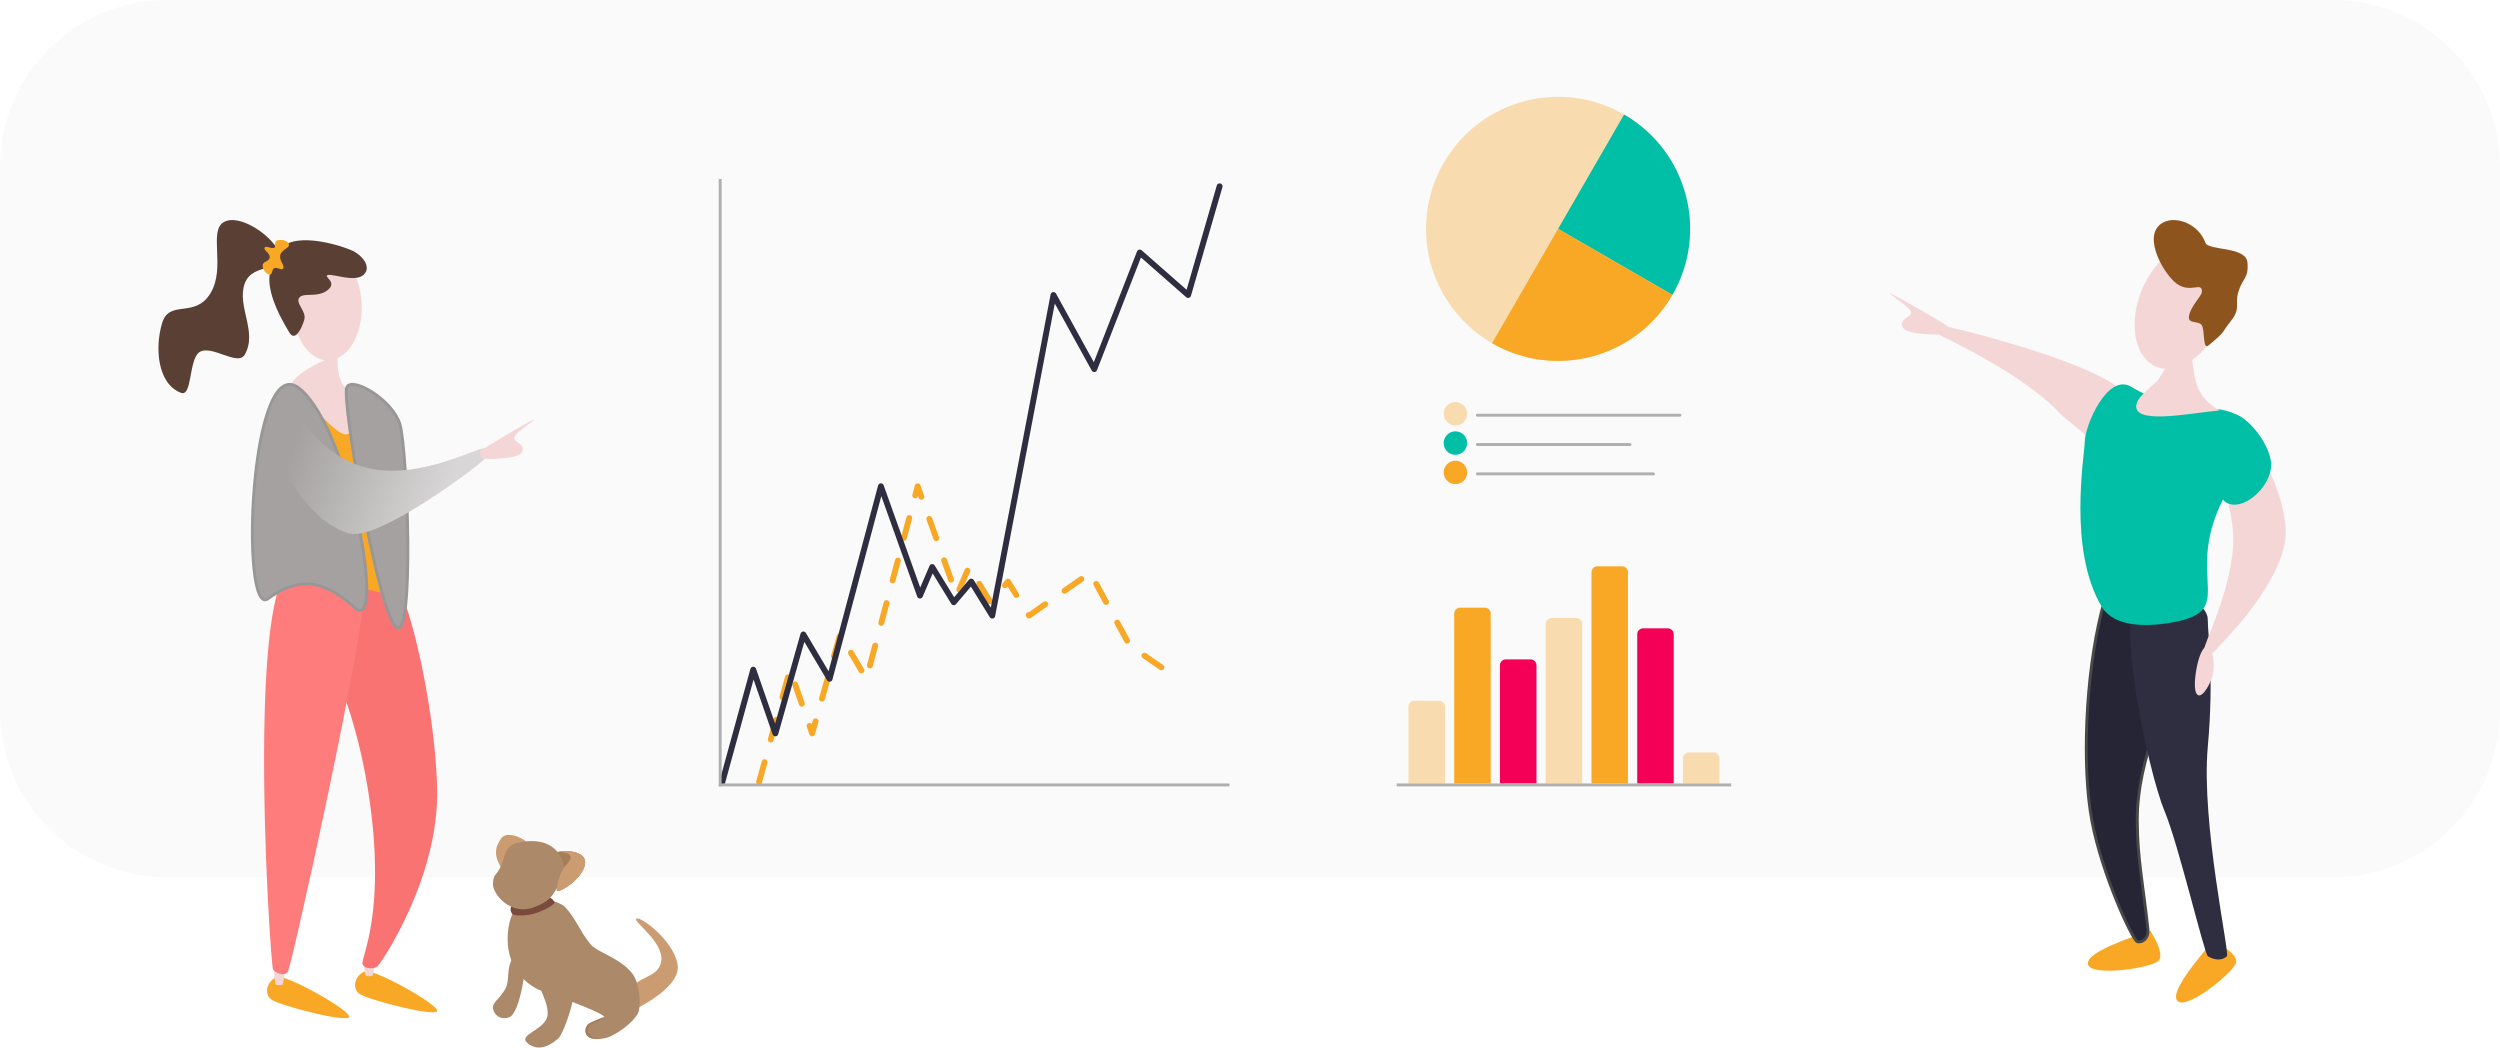
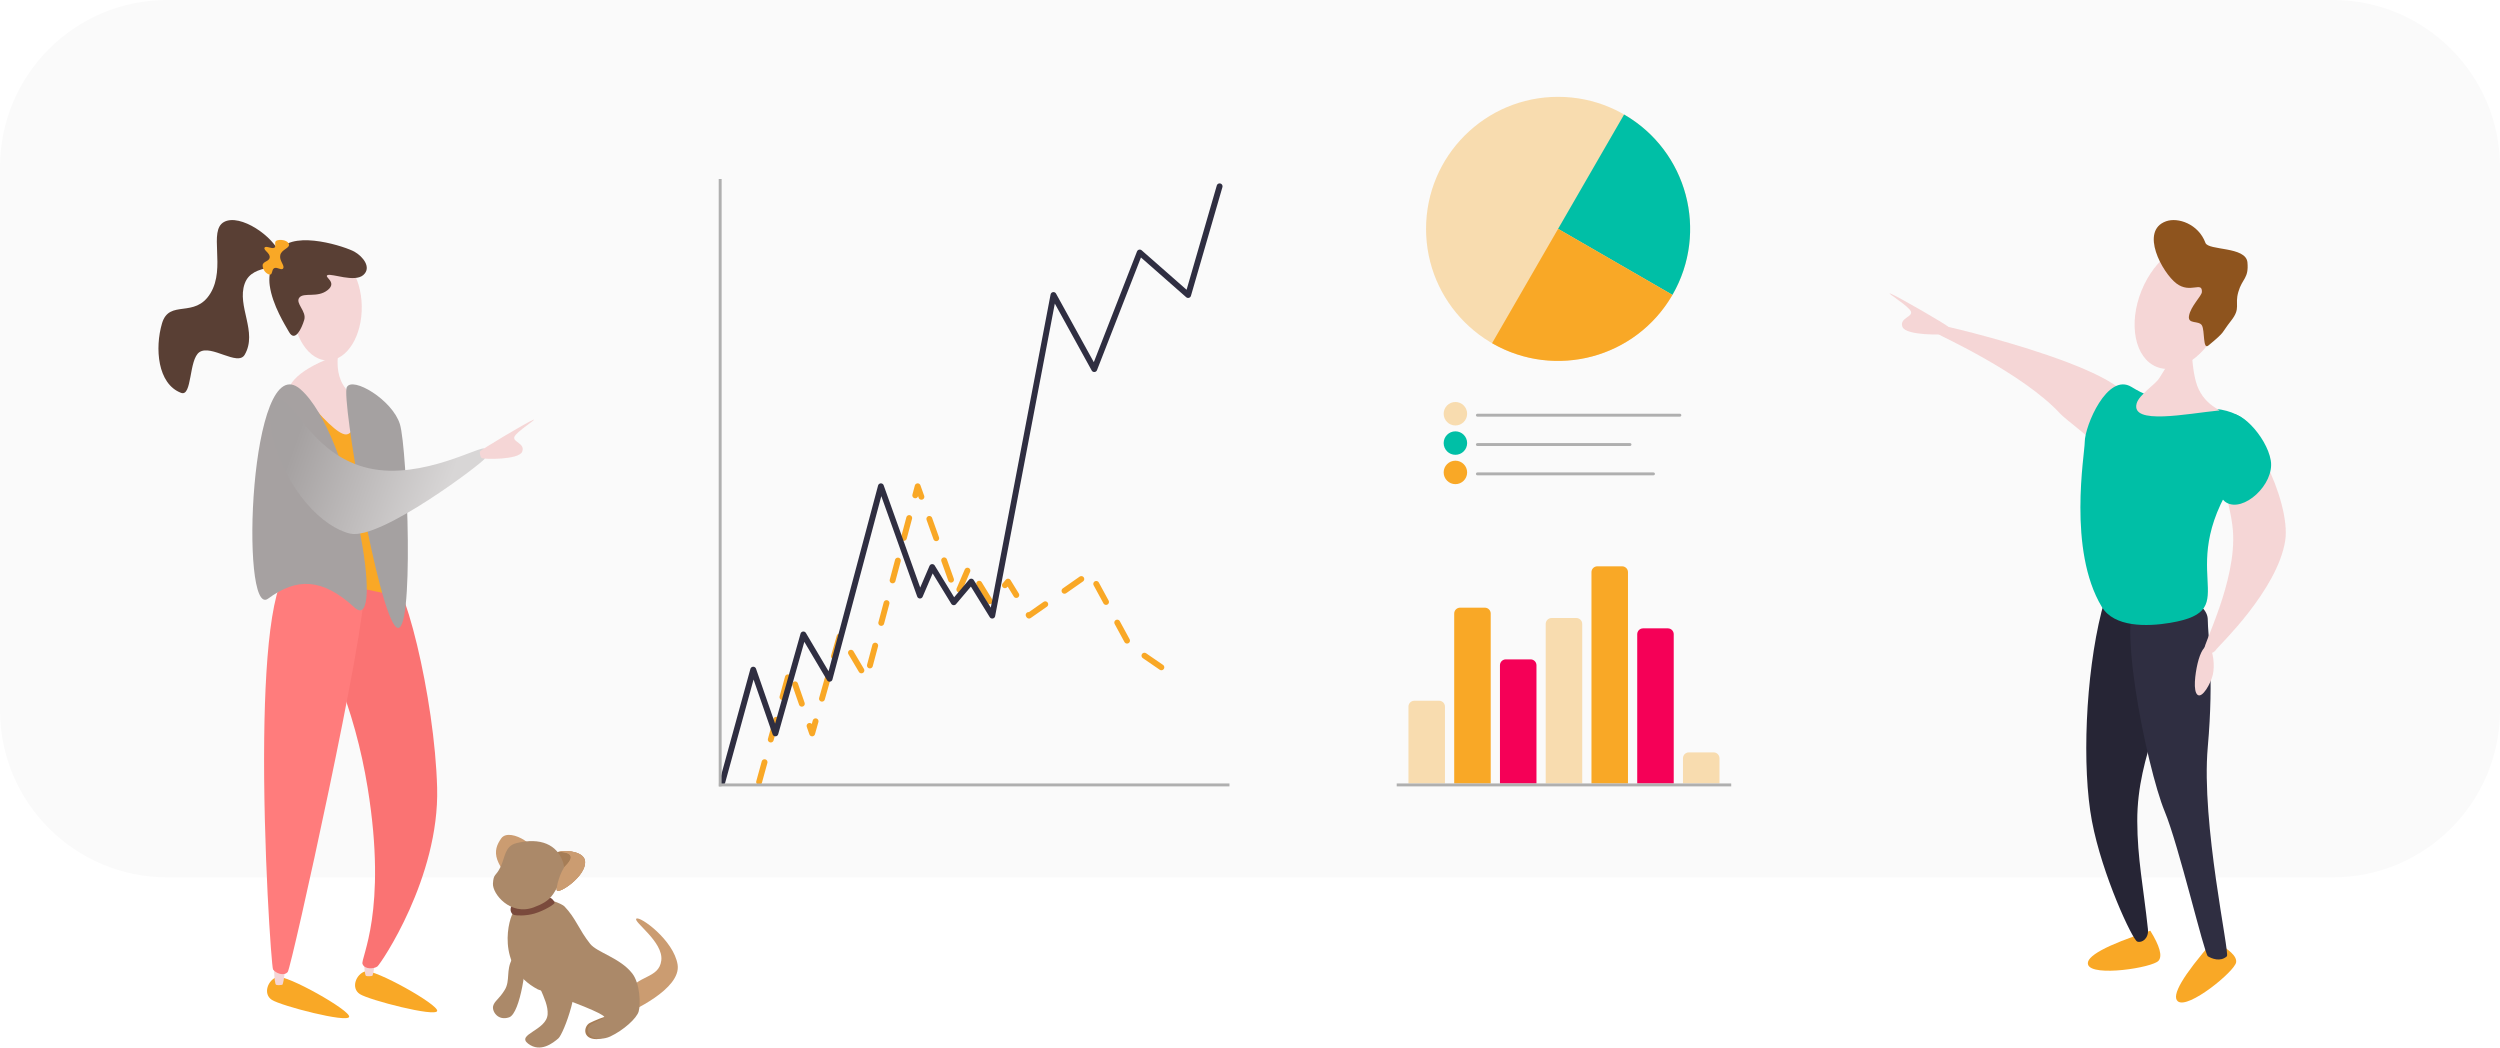
<svg xmlns="http://www.w3.org/2000/svg" width="852px" height="357px" viewBox="0 0 852 357" version="1.1">
  <defs>
    <linearGradient x1="81.82%" y1="69.576%" x2="6.938%" y2="52.723%" id="linearGradient-1">
      <stop stop-color="#D8D6D6" offset="0%" />
      <stop stop-color="#A5A1A1" offset="100%" />
    </linearGradient>
  </defs>
  <g id="Page-1" stroke="none" stroke-width="1" fill="none" fill-rule="evenodd">
    <g id="informa-covid" transform="translate(-303, -405)">
      <g id="Group-3" transform="translate(303, 405)">
        <rect id="Rectangle" fill="#FAFAFA" fill-rule="nonzero" x="0" y="0" width="852" height="299" rx="57" />
        <g id="Group" transform="translate(54, 75)" fill-rule="nonzero">
          <path d="M40.462,257.955 C37.335,258.878 35.479,263.68 38.634,265.743 C41.79,267.806 64.482,273.696 64.991,271.528 C65.5,269.36 43.59,257.031 40.462,257.955 Z" id="Path-73" fill="#F9A826" />
          <path d="M39.377,255 L43.182,255 C42.81,258.693 42.47,260.571 42.161,260.632 C41.697,260.725 40.676,260.817 40.119,260.632 C39.748,260.509 39.5,258.632 39.377,255 Z" id="Path-74" fill="#F5D6D6" />
          <path d="M70.462,256.039 C67.335,256.956 65.479,261.729 68.634,263.78 C71.79,265.831 94.482,271.686 94.991,269.531 C95.5,267.375 73.59,255.121 70.462,256.039 Z" id="Path-73-Copy" fill="#F9A826" />
          <path d="M70.026,252 L73.831,252 C73.46,255.671 73.12,257.538 72.81,257.599 C72.346,257.691 71.325,257.782 70.769,257.599 C70.397,257.476 70.15,255.61 70.026,252 Z" id="Path-74-Copy" fill="#F5D6D6" />
          <g id="pantaloni" transform="translate(42, 119)" fill="#FA7373">
            <path d="M-7.33189887e-14,1.482 C19.286,0.494 31.018,1.05332653e-14 35.194,1.05332653e-14 C41.459,1.05332653e-14 52.157,43.873 52.976,74.492 C53.794,105.11 33.72,134.53 32.615,135.364 C31.509,136.198 28.284,136.476 27.547,134.53 C26.81,132.584 36.143,116.663 29.298,74.492 C24.961,47.772 15.195,23.436 -7.33189887e-14,1.482 Z" id="Path-58" />
          </g>
          <path d="M47.437,117.336 C57.189,117.336 68.288,114.362 69.94,126.109 C71.407,136.529 45.341,254.659 44.066,256.229 C42.79,257.799 39.966,256.691 39.055,255.398 C38.557,254.692 35.618,213.641 36.042,176.489 C36.394,145.561 39.076,117.336 47.437,117.336 Z" id="Path-58-Copy" fill="#FF7C7C" />
          <path d="M61.183,46 C48.355,50.594 42.71,55.776 44.247,61.547 C45.783,67.317 52.131,72.468 63.289,77 L74,64.991 C70.926,63.654 67.875,61.513 64.845,58.568 C61.816,55.622 60.595,51.433 61.183,46 Z" id="collo" fill="#F5D6D6" />
          <path d="M48,58 C56.088,68.04 61.389,73.06 63.903,73.06 C66.416,73.06 68.377,68.04 69.786,58 L81,128 L50.942,121.772 L48,58 Z" id="maglia" fill="#F9A826" />
-           <path d="M48.407,57.665 C31.017,42.496 27.657,136.17 37.349,129.027 C47.041,121.884 55.77,121.884 66.768,131.996 C77.766,142.109 65.798,72.833 48.407,57.665 Z" id="Path-56" stroke="#979797" fill="#A6A1A1" />
-           <path d="M81.073,138.751 C74.824,133.974 62.305,60.775 64.191,56.969 C66.078,53.163 79.752,61.239 82.299,69.593 C84.845,77.948 87.321,143.529 81.073,138.751 Z" id="Path-57" stroke="#979797" fill="#A5A1A1" />
+           <path d="M48.407,57.665 C31.017,42.496 27.657,136.17 37.349,129.027 C47.041,121.884 55.77,121.884 66.768,131.996 C77.766,142.109 65.798,72.833 48.407,57.665 Z" id="Path-56" fill="#A6A1A1" />
+           <path d="M81.073,138.751 C74.824,133.974 62.305,60.775 64.191,56.969 C66.078,53.163 79.752,61.239 82.299,69.593 C84.845,77.948 87.321,143.529 81.073,138.751 Z" id="Path-57" fill="#A5A1A1" />
          <path d="M41.97,61.201 C37.336,59.527 37.625,68.735 38.566,72.614 C43.404,92.567 56.324,104.807 65.344,106.854 C75.695,109.202 110.711,82.543 111.171,81.337 C111.631,80.13 111.631,79.759 111.171,77.996 C110.711,76.233 89.92,88.72 71.694,84.584 C53.467,80.449 46.605,62.876 41.97,61.201 Z" id="Path-55" fill="url(#linearGradient-1)" />
          <path d="M109.515,78.924 C109.515,78.46 125.973,68.687 127.735,68.068 C129.498,67.448 121.91,72.139 121.294,73.913 C120.677,75.688 125.067,76.048 123.962,78.924 C122.858,81.8 110.895,81.522 110.251,81.151 C109.607,80.78 109.515,79.388 109.515,78.924 Z" id="Path-64" fill="#F5D6D6" />
          <ellipse id="Oval" fill="#F5D6D6" transform="translate(57.50687, 29.50884) rotate(-1) translate(-57.50687, -29.50884) " cx="57.507" cy="29.509" rx="11.783" ry="18.345" />
          <path d="M66.827,10.798 C69.677,12.425 72.757,16.181 69.793,18.751 C66.829,21.321 59.108,18.137 57.653,18.751 C56.197,19.365 61.12,21.108 57.653,23.871 C54.185,26.634 49.512,24.524 48.015,26.43 C46.517,28.337 50.572,31.064 49.683,34.018 C48.794,36.973 46.532,41.789 44.493,38.132 C43.3,35.993 38.826,29.036 37.913,22.225 C37.266,17.395 39.328,12.575 41.527,9.883 C46.828,3.397 63.977,9.171 66.827,10.798 Z" id="Path-61" fill="#593F34" />
          <path d="M41.527,11.895 C39.421,5.605 27.792,-2.34 22.344,0.65 C16.896,3.641 23.066,16.208 17.71,24.968 C12.354,33.727 3.694,26.805 1.214,35.207 C-1.265,43.608 -0.343,55.83 7.702,58.885 C11.561,60.35 10.275,47.432 14.003,44.989 C18.046,42.339 27.037,49.936 29.387,45.903 C33.906,38.15 26.636,29.383 29.387,21.677 C32.138,13.97 43.634,18.185 41.527,11.895 Z" id="Path-62" fill="#593F34" />
          <path d="M40.601,6.867 C42.207,6.514 44.262,7.075 44.493,8.329 C44.724,9.584 41.985,10.002 41.527,11.895 C41.069,13.788 43.016,15.344 42.547,16.374 C42.078,17.405 40.521,15.895 39.489,16.374 C38.457,16.853 38.984,18.835 37.821,18.568 C36.657,18.301 35.481,16.895 35.504,15.46 C35.526,14.026 37.754,14.197 37.913,12.717 C38.072,11.238 35.743,10.282 36.152,9.426 C36.562,8.571 38.591,9.943 39.489,9.426 C40.387,8.91 38.994,7.219 40.601,6.867 Z" id="Path-63" fill="#F9A826" />
        </g>
        <path d="M497.593,207.095 L506.036,207.095 C507.14,207.095 508.036,207.991 508.036,209.095 L508.036,267 L508.036,267 L495.593,267 L495.593,209.095 C495.593,207.991 496.488,207.095 497.593,207.095 Z" id="Rectangle" fill="#F9A826" fill-rule="nonzero" />
        <path d="M513.186,224.714 L521.629,224.714 C522.733,224.714 523.629,225.61 523.629,226.714 L523.629,267 L523.629,267 L511.186,267 L511.186,226.714 C511.186,225.61 512.081,224.714 513.186,224.714 Z" id="Rectangle-Copy" fill="#F50057" fill-rule="nonzero" />
        <path d="M528.779,210.619 L537.221,210.619 C538.326,210.619 539.221,211.514 539.221,212.619 L539.221,267 L539.221,267 L526.779,267 L526.779,212.619 C526.779,211.514 527.674,210.619 528.779,210.619 Z" id="Rectangle-Copy-2" fill="#F8DCAF" fill-rule="nonzero" />
        <path d="M482,238.81 L490.443,238.81 C491.547,238.81 492.443,239.705 492.443,240.81 L492.443,267 L492.443,267 L480,267 L480,240.81 C480,239.705 480.895,238.81 482,238.81 Z" id="Rectangle-Copy-6" fill="#F8DCAF" fill-rule="nonzero" />
        <path d="M544.371,193 L552.814,193 C553.919,193 554.814,193.895 554.814,195 L554.814,267 L554.814,267 L542.371,267 L542.371,195 C542.371,193.895 543.267,193 544.371,193 Z" id="Rectangle-Copy-5" fill="#F9A826" fill-rule="nonzero" />
        <path d="M559.964,214.143 L568.407,214.143 C569.512,214.143 570.407,215.038 570.407,216.143 L570.407,267 L570.407,267 L557.964,267 L557.964,216.143 C557.964,215.038 558.86,214.143 559.964,214.143 Z" id="Rectangle-Copy-4" fill="#F50057" fill-rule="nonzero" />
        <path d="M258.702,266.5 L269.231,228.218 L276.781,249.945 L286.317,216.216 L295.258,231.322 L312.741,165.724 L326.053,202.972 L330.225,193.246 L337.576,205.248 L343.536,198.213 L350.688,209.801 L371.543,195.214 L385,220 L401,231" id="Path-49" stroke="#F9A826" stroke-width="2" stroke-linecap="round" stroke-linejoin="round" stroke-dasharray="7,8" />
        <polyline id="Path-49-Copy" stroke="#2F2E41" stroke-width="2" stroke-linecap="round" stroke-linejoin="round" points="246.172 266.5 256.702 228.218 264.251 249.945 273.788 216.216 282.728 231.322 300.212 165.724 313.523 202.972 317.695 193.246 325.046 205.248 331.006 198.213 338.159 209.801 359.019 100.541 372.927 125.786 388.423 86.056 404.913 100.541 415.642 63.5" />
        <path d="M575.557,256.411 L584,256.411 C585.105,256.411 586,257.306 586,258.411 L586,266.982 L586,266.982 L573.557,266.982 L573.557,258.411 C573.557,257.306 574.453,256.411 575.557,256.411 Z" id="Rectangle-Copy-3" fill="#F8DCAF" fill-rule="nonzero" />
        <polygon id="Line-Copy-Copy" fill="#AFAFAF" fill-rule="nonzero" points="590 268 476 268 476 267 590 267" />
        <polygon id="Line-Copy-Copy-2" fill="#AFAFAF" fill-rule="nonzero" points="419 268 245 268 245 267 419 267" />
        <polygon id="Line-Copy-Copy-3" fill="#AFAFAF" fill-rule="nonzero" points="245.932 267.988 244.932 268 244.932 61.012 245.932 61" />
        <circle id="Oval" fill="#F8DCAF" fill-rule="nonzero" cx="496" cy="141" r="4" />
        <path d="M572.488,141 C572.771,141 573,141.224 573,141.5 C573,141.768 572.783,141.987 572.512,141.999 L572.488,142 L503.512,142 C503.229,142 503,141.776 503,141.5 C503,141.232 503.217,141.013 503.488,141.001 L503.512,141 L572.488,141 Z" id="Line-4" fill="#AFAFAF" fill-rule="nonzero" />
        <circle id="Oval-Copy-4" fill="#00BFA6" fill-rule="nonzero" cx="496" cy="151" r="4" />
        <path d="M555.489,151 C555.771,151 556,151.224 556,151.5 C556,151.768 555.784,151.987 555.513,151.999 L555.489,152 L503.511,152 C503.229,152 503,151.776 503,151.5 C503,151.232 503.216,151.013 503.487,151.001 L503.511,151 L555.489,151 Z" id="Line-4-Copy" fill="#AFAFAF" fill-rule="nonzero" />
        <circle id="Oval-Copy-6" fill="#F9A826" fill-rule="nonzero" cx="496" cy="161" r="4" />
        <path d="M563.481,161 C563.767,161 564,161.224 564,161.5 C564,161.768 563.781,161.987 563.505,161.999 L563.481,162 L503.519,162 C503.233,162 503,161.776 503,161.5 C503,161.232 503.219,161.013 503.495,161.001 L503.519,161 L563.481,161 Z" id="Line-4-Copy-2" fill="#AFAFAF" fill-rule="nonzero" />
        <g id="Group-2" transform="translate(644, 75)" fill-rule="nonzero">
          <path d="M111.987,246.303 C116.918,250.06 119.053,252.917 118.39,254.873 C117.396,257.808 99.443,267.91 96.524,264.509 C94.578,262.241 99.732,256.172 111.987,246.303 Z" id="Path-75-Copy" fill="#F9A826" transform="translate(107.3161, 255.7515) rotate(-10) translate(-107.3161, -255.7515) " />
          <path d="M85.724,239.842 C90.602,243.552 92.698,246.391 92.014,248.359 C90.988,251.312 72.957,261.642 70.084,258.265 C68.169,256.014 73.382,249.873 85.724,239.842 Z" id="Path-75-Copy-2" fill="#F9A826" transform="translate(80.91924, 249.3886) rotate(21) translate(-80.91924, -249.3886) " />
-           <path d="M72.177,133.521 C77.633,111.713 93.473,137.032 94.884,150.872 C96.296,164.711 84.304,181.252 84.38,204.831 C84.421,217.719 86.479,227.193 88.01,241.652 C88.347,244.829 86.002,246.454 84.38,245.889 C82.758,245.324 72.391,223.158 68.932,204.831 C65.473,186.505 66.721,155.329 72.177,133.521 Z" id="Path-66" stroke="#494848" fill="#262535" />
+           <path d="M72.177,133.521 C77.633,111.713 93.473,137.032 94.884,150.872 C96.296,164.711 84.304,181.252 84.38,204.831 C84.421,217.719 86.479,227.193 88.01,241.652 C88.347,244.829 86.002,246.454 84.38,245.889 C82.758,245.324 72.391,223.158 68.932,204.831 C65.473,186.505 66.721,155.329 72.177,133.521 Z" id="Path-66" fill="#262535" />
          <path d="M86.089,127.408 C96.505,125.615 108.409,129.944 108.409,136.196 C108.409,141.308 110.593,155.122 108.409,179.597 C106.088,205.604 115.988,249.921 114.919,250.9 C112.698,252.931 109.706,251.673 108.45,250.9 C107.229,250.146 98.518,213.045 93.704,201.477 C87.741,187.15 75.673,129.202 86.089,127.408 Z" id="Path-70" fill="#2F2E41" />
          <ellipse id="viso" fill="#F5D6D6" transform="translate(99.26488, 29.48939) rotate(22) translate(-99.26488, -29.48939) " cx="99.265" cy="29.489" rx="14.495" ry="22.148" />
          <path d="M94.194,0.412 C98.271,-1.043 105.238,1.343 107.611,7.76 C108.612,10.467 121.429,8.92 121.929,14.43 C122.43,19.941 120.15,19.858 118.825,24.485 C117.5,29.112 119.789,29.946 116.322,34.346 C112.856,38.746 114.72,37.73 108.612,42.757 C106.676,44.351 107.442,37.65 106.41,35.893 C105.368,34.12 101.538,35.626 102.004,32.702 C102.533,29.384 106.362,25.858 106.41,24.485 C106.54,20.704 102.473,25.222 97.699,21.585 C92.924,17.947 85.1,3.657 94.194,0.412 Z" id="capelli" fill="#8E541E" />
          <path d="M0,36.429 C0,35.943 17.807,25.707 19.713,25.059 C21.62,24.41 13.411,29.323 12.744,31.181 C12.077,33.04 16.826,33.417 15.631,36.429 C14.437,39.442 1.493,39.15 0.797,38.762 C0.1,38.373 0,36.915 0,36.429 Z" id="mano-s" fill="#F5D6D6" transform="translate(10, 32) scale(-1, 1) translate(-10, -32) " />
          <path d="M81.4,58.01 C90.505,74.102 12.51,64.999 11.64,64.444 C10.756,63.88 12.302,62.204 12.743,61.414 C12.862,61.202 44.193,58.865 61.025,50.144 C63.177,49.029 73.709,45.95 75.291,44.618 C77.936,42.391 76.138,48.711 81.4,58.01 Z" id="Path-71" fill="#F5D6D6" transform="translate(46.75555, 55.83886) scale(-1, 1) rotate(160) translate(-46.75555, -55.83886) " />
          <path d="M108.83,145.49 C107.366,144.385 105.809,147.447 104.948,151.071 C104.086,154.695 103.337,160.599 104.948,161.815 C106.558,163.03 109.409,157.986 110.124,154.978 C110.839,151.97 110.294,146.595 108.83,145.49 Z" id="mano-d" fill="#F5D6D6" />
          <path d="M115.593,73.442 C121.93,64.977 136.881,95.98 134.804,109.229 C132.15,126.148 112.156,145.091 111.434,146.17 C110.146,148.094 108.364,148.094 107.275,146.17 C106.629,145.029 118.312,123.013 116.979,105.862 C116.063,94.077 109.255,81.908 115.593,73.442 Z" id="Path-72" fill="#F5D6D6" />
          <path d="M68.948,109.225 C94.434,74.246 66.581,61.222 93.447,56.728 C101.373,55.402 112.521,55.202 116.72,62.202 C128.396,81.669 122.523,114.279 122.523,118.343 C122.523,123.868 114.762,142.135 106.613,137.146 C104.446,135.82 102.496,134.796 100.944,134.383 C98.8,133.814 112.731,127.611 95.413,127.611 C87.345,127.611 81.619,130.434 76.01,129.393 C65.901,127.517 61.008,120.122 68.948,109.225 Z" id="Path-76" fill="#00BFA6" transform="translate(94.5, 97) rotate(180) translate(-94.5, -97) " />
          <path d="M102.683,38 C97.971,44.441 94.375,49.726 91.896,53.854 C90.63,55.961 85.046,59.468 84.185,62.446 C82,70 101.525,65.933 111.966,64.924 C114,65 107.45,63.62 104.788,56.407 C103.509,52.939 102.807,46.803 102.683,38 Z" id="collo" fill="#F5D6D6" />
          <path d="M114.668,66.713 C110.861,70.294 108.801,92.64 114.668,96.234 C120.536,99.827 131.237,90.065 129.883,81.925 C128.529,73.785 118.476,63.133 114.668,66.713 Z" id="Path-78" fill="#00BFA6" />
        </g>
        <g id="Group-5-Copy" transform="translate(486, 33)">
          <circle id="Oval-Copy-21" fill="#F8DCAF" cx="44.996" cy="44.996" r="44.996" />
          <path d="M83.964,67.494 C96.39,45.973 89.016,18.454 67.494,6.028 C52.496,32.007 44.996,44.996 44.996,44.996" id="Oval-Copy-20" fill="#00BFA6" />
          <path d="M22.498,83.964 C44.019,96.39 71.539,89.016 83.964,67.494 C57.986,52.496 44.996,44.996 44.996,44.996" id="Oval-Copy-19" fill="#F9A826" />
        </g>
        <g id="cagnolino" transform="translate(166.0097, 283)" fill-rule="nonzero">
          <path d="M47.709,55.533 C51.095,49.137 58.575,50.673 59.36,44.323 C60.146,37.972 49.671,31.108 50.857,30.085 C52.042,29.063 63.612,37.409 64.92,45.755 C66.228,54.101 48.84,61.858 46.564,62.774 C44.288,63.69 44.323,61.928 47.709,55.533 Z" id="Path-83" fill="#CB9C71" />
          <path d="M39.534,61.47 C37.495,64.652 36.777,67.571 36.282,69.3 C35.788,71.028 38.108,74.189 41.095,70.77 C44.081,67.352 41.572,58.288 39.534,61.47 Z" id="Path-84-Copy" stroke="#A67D56" fill="#A67D56" transform="translate(39.343, 66.54872) rotate(49) translate(-39.343, -66.54872) " />
          <path d="M6.002,54.367 C4.049,57.562 2.532,58.086 2.058,59.822 C1.585,61.557 3.596,65.029 7.5,63.706 C11.404,62.384 13.788,44.268 12.745,42.508 C11.702,40.747 10.787,39.84 8.565,43.747 C6.343,47.655 7.954,51.173 6.002,54.367 Z" id="Path-84" fill="#AB8969" />
          <path d="M9.089,27.731 C10.07,26.723 9.008,21.25 9.928,21.02 C11.147,20.714 24.566,24.039 26.363,25.908 C30.266,29.967 31.225,33.773 35.124,38.666 C37.476,41.617 45.303,43.424 49.45,48.731 C52.114,52.14 52.357,59.155 51.651,61.696 C51.005,64.023 46.53,68.084 41.976,70.229 C39.944,71.186 37.408,71.182 36.204,70.602 C35,70.022 33.264,68.121 35.124,66.377 C36.162,65.404 40.398,64.063 39.9,63.477 C38.819,62.206 31.289,59.113 17.31,54.199 C2.486,46.412 7.518,29.343 9.089,27.731 Z" id="Path-82" fill="#AB8969" />
          <path d="M9.242,28.832 C7.809,28.411 7.586,26.28 8.678,25.386 C8.959,25.155 11.789,25.332 14.725,24.924 C17.682,24.512 20.721,22.602 21.741,23.075 C22.103,23.243 22.99,24.125 22.99,24.713 C22.99,25.116 19.656,27.3 16.177,28.327 C13.118,29.23 9.913,29.028 9.242,28.832 Z" id="Path-86" fill="#7A4A3C" />
          <path d="M22.116,11.037 C17.917,7.251 32.036,4.907 32.983,9.927 C33.93,14.946 25.204,22.021 24.463,20.746 C23.722,19.47 26.315,14.822 22.116,11.037 Z" id="Path-79" fill="#A67D56" transform="translate(27.19661, 13.9774) rotate(6) translate(-27.19661, -13.9774) " />
          <path d="M23.654,7.749 C26.883,6.662 32.397,6.976 32.977,10.048 C33.924,15.067 25.198,22.142 24.457,20.867 C23.971,20.032 24.996,14.146 26.475,12.344 C27.955,10.541 30.054,7.291 23.654,7.749 Z" id="Path-79-Copy" fill="#CB9C71" transform="translate(28.35156, 14.0988) rotate(6) translate(-28.35156, -14.0988) " />
          <path d="M3.14,5.839 C-1.059,2.052 13.056,-0.289 14.004,4.731 C14.482,7.26 14.34,9.67 12.167,11.911 C10.025,14.12 5.856,16.184 5.488,15.551 C4.747,14.275 7.339,9.626 3.14,5.839 Z" id="Path-79-Copy-3" fill="#CB9C71" transform="translate(8.295242, 8.763978) scale(-1, 1) rotate(-25) translate(-8.295242, -8.763978) " />
          <path d="M8.886,4.829 C16.763,1.966 22.769,3.863 25.361,9.697 C26.315,11.843 26.177,14.064 25.023,16.594 C23.042,20.94 22.972,23.064 16.966,26.011 C9.375,29.736 2.493,22.864 2.345,19.36 C2.196,15.856 3.036,17.022 4.318,13.501 C5.598,9.984 4.95,6.259 8.886,4.829 Z" id="Path-77" fill="#AB8969" transform="translate(14.16012, 15.30021) rotate(6) translate(-14.16012, -15.30021) " />
          <path d="M17.009,46.645 C15.073,50.928 21.008,57.189 20.618,62.7 C20.228,68.211 9.791,69.48 13.981,72.683 C18.17,75.886 22.478,72.433 24.268,70.894 C26.059,69.356 32.67,52.048 28.79,46.645 C24.91,41.241 18.945,42.362 17.009,46.645 Z" id="Path-85" fill="#AB8969" />
          <path d="M23.654,7.749 C26.883,6.662 32.397,6.976 32.977,10.048 C33.924,15.067 25.198,22.142 24.457,20.867 C23.971,20.032 24.996,14.146 26.475,12.344 C27.955,10.541 30.054,7.291 23.654,7.749 Z" id="Path-79-Copy-2" fill="#CB9C71" transform="translate(28.35156, 14.0988) rotate(6) translate(-28.35156, -14.0988) " />
        </g>
      </g>
    </g>
  </g>
</svg>
